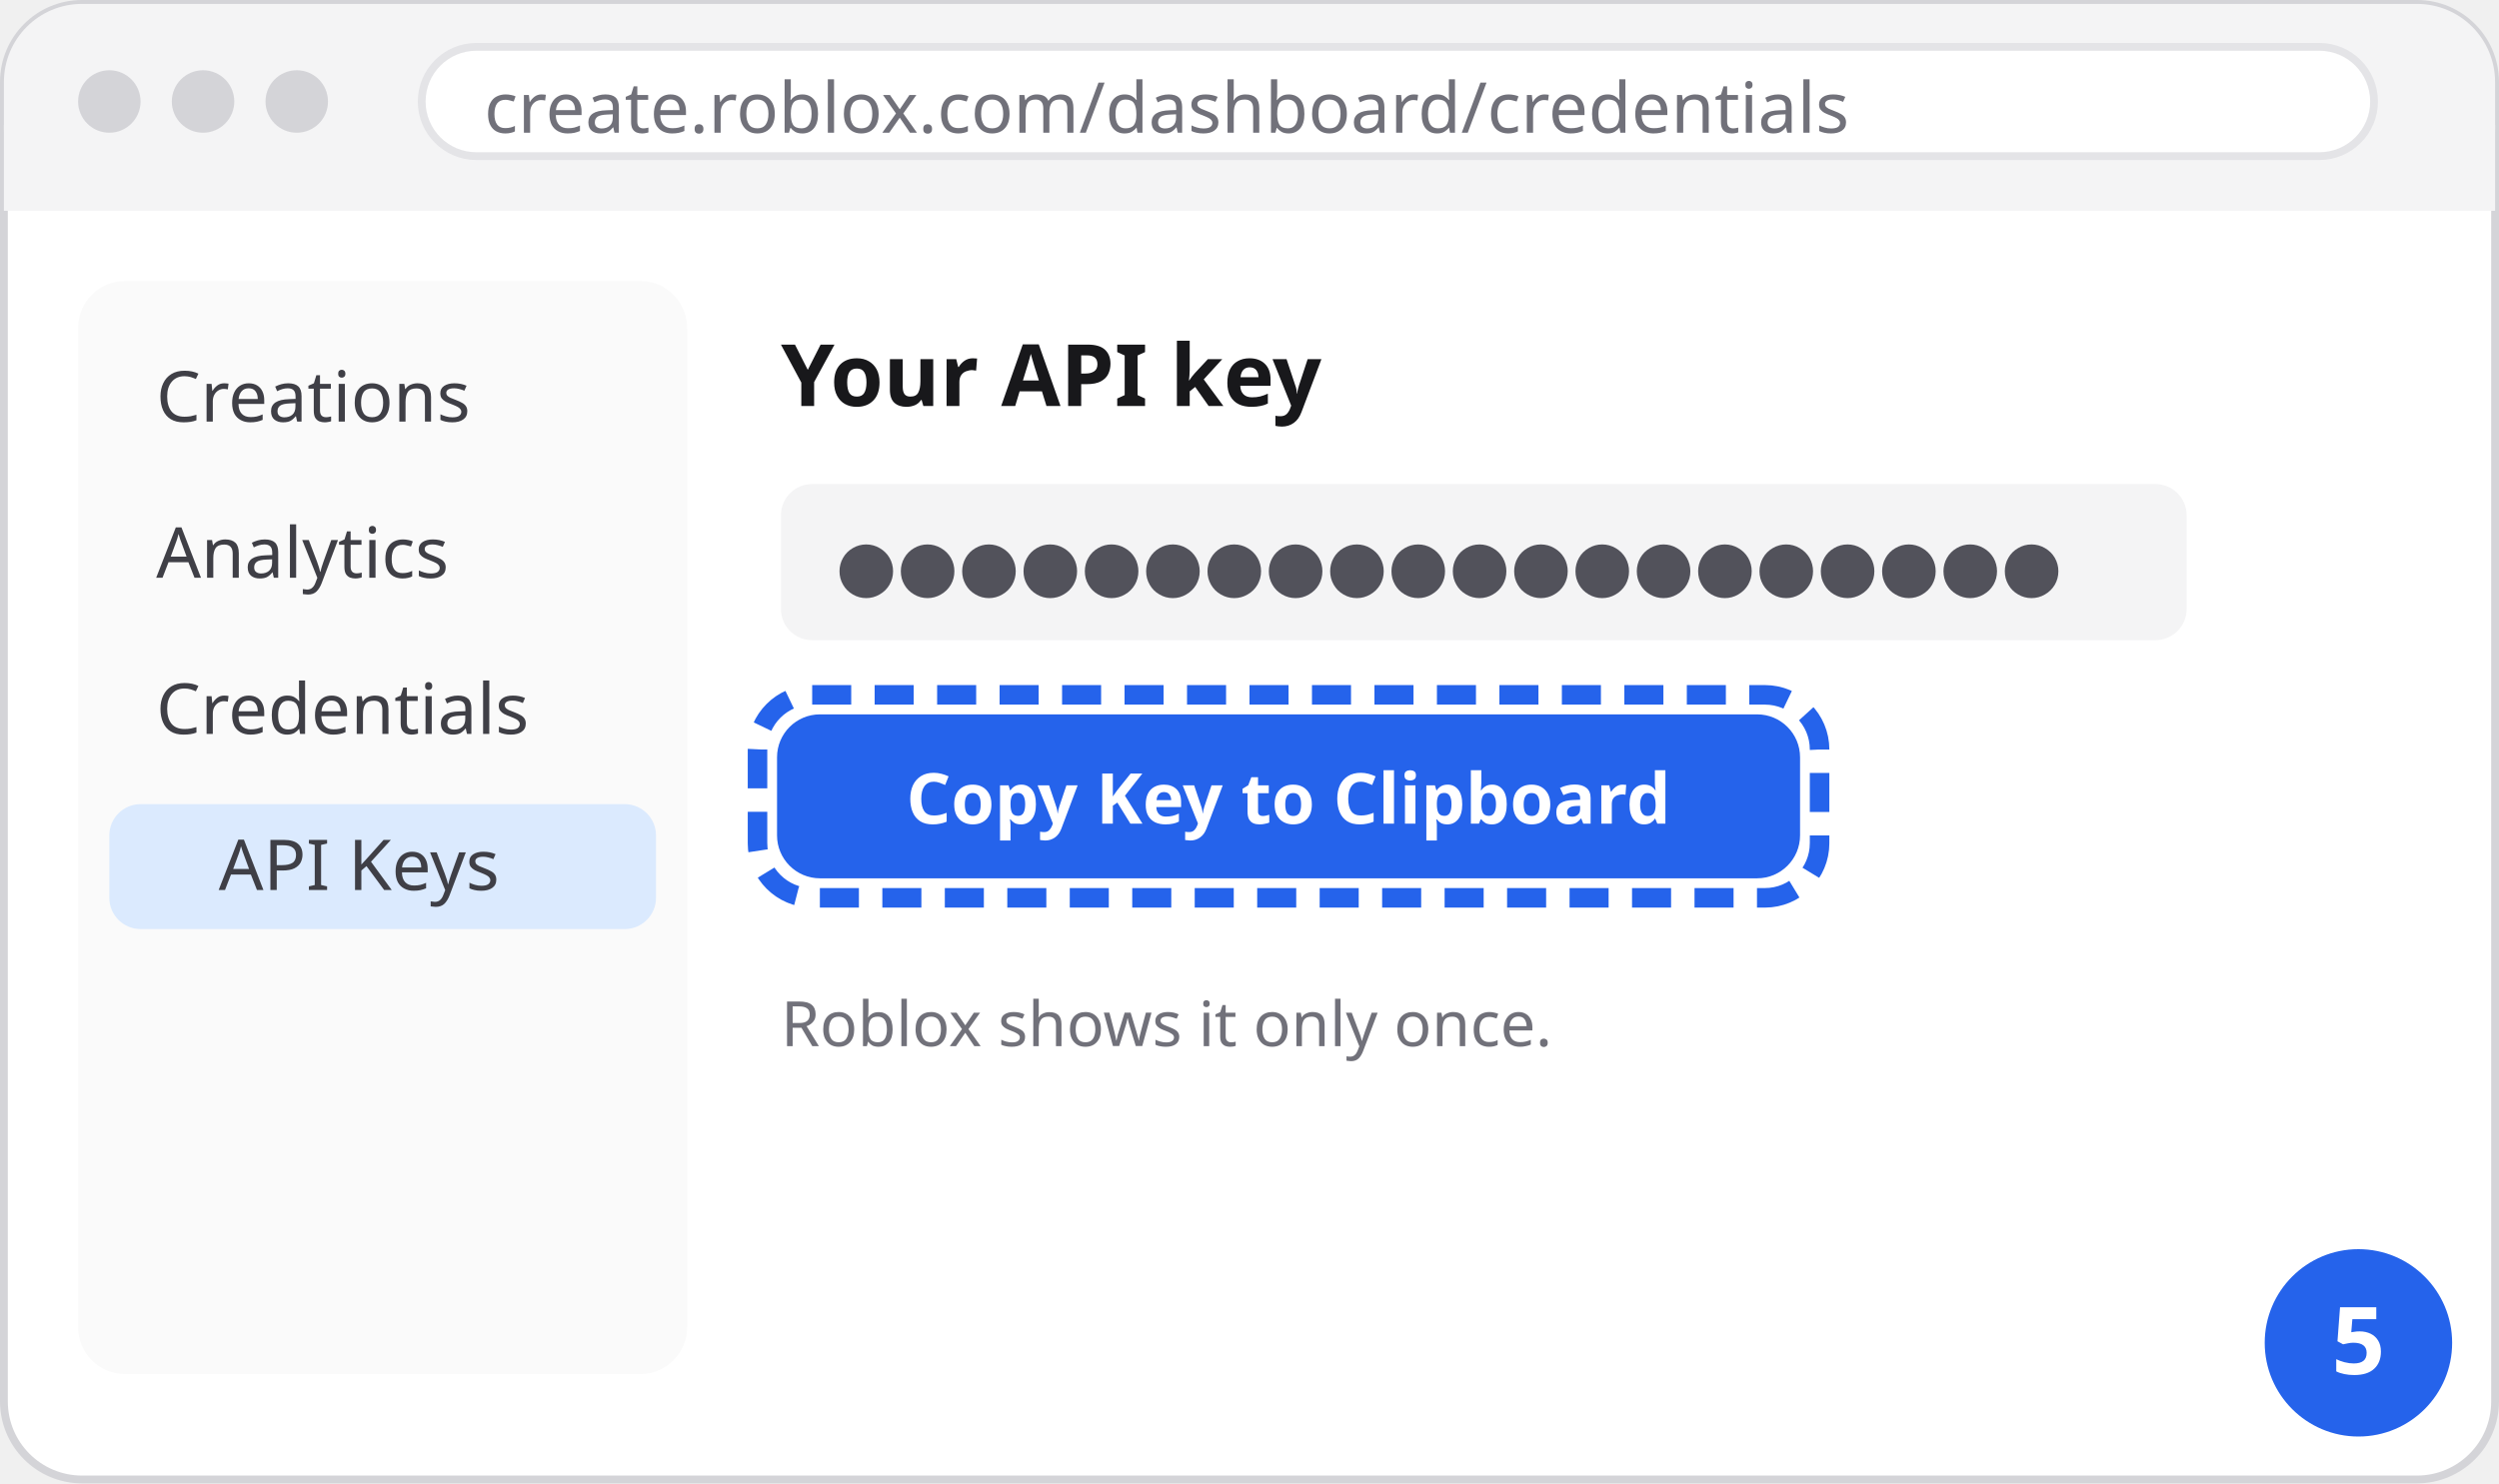
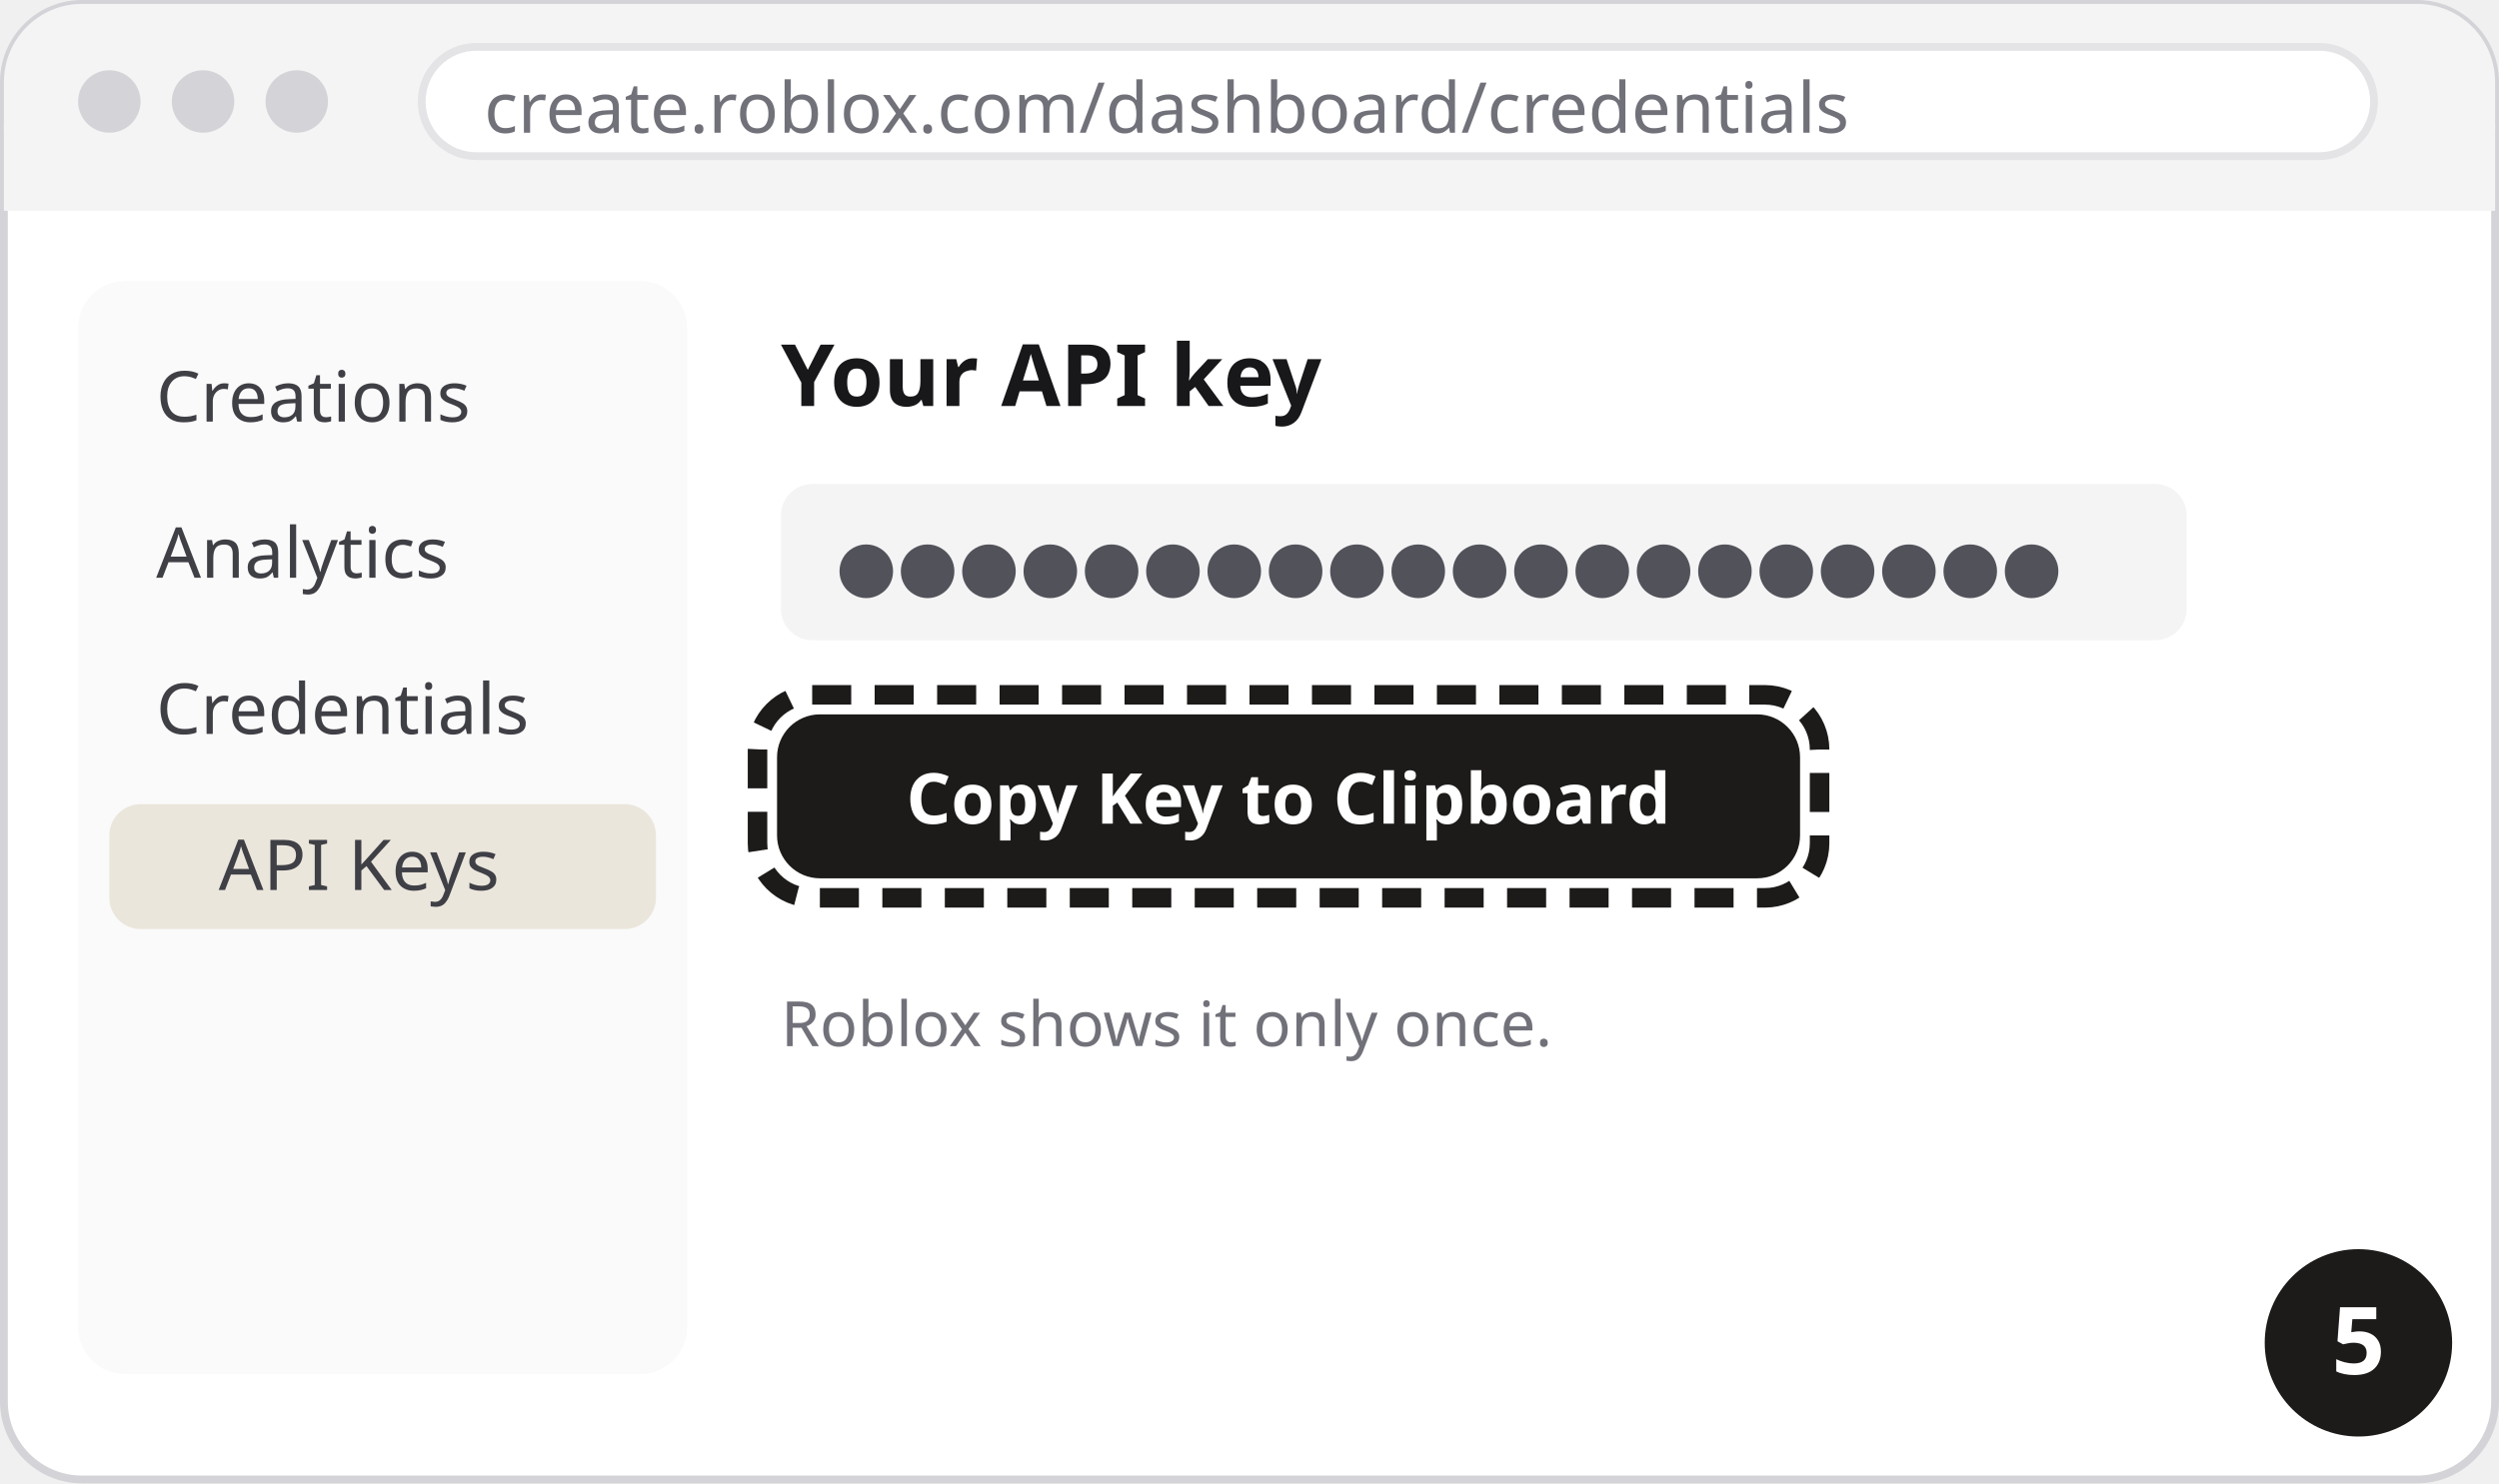
<svg xmlns="http://www.w3.org/2000/svg" viewBox="0 0 320 190" width="320" height="190" font-family="Segoe UI, system-ui, sans-serif">
  <rect x="0.5" y="0.5" width="319" height="189" rx="10" fill="#ffffff" stroke="#d4d4d8" />
  <rect x="0.5" y="0.5" width="319" height="26" rx="10" fill="#f4f4f5" />
  <rect x="0.5" y="16" width="319" height="11" fill="#f4f4f5" />
  <circle cx="14" cy="13" r="4" fill="#d4d4d8" />
  <circle cx="26" cy="13" r="4" fill="#d4d4d8" />
  <circle cx="38" cy="13" r="4" fill="#d4d4d8" />
  <rect x="54" y="6" width="250" height="14" rx="7" fill="#ffffff" stroke="#e4e4e7" />
  <text x="62" y="17" font-size="9" fill="#71717a">create.roblox.com/dashboard/credentials</text>
  <rect x="10" y="36" width="78" height="140" rx="6" fill="#fafafa" />
  <text x="20" y="54" font-size="9" fill="#3f3f46">Creations</text>
  <text x="20" y="74" font-size="9" fill="#3f3f46">Analytics</text>
  <text x="20" y="94" font-size="9" fill="#3f3f46">Credentials</text>
-   <rect x="14" y="103" width="70" height="16" rx="4" fill="#dbeafe" />
+   <rect x="14" y="103" width="70" height="16" rx="4" fill="#ebe6dc" />
  <text x="28" y="114" font-size="9" fill="#3f3f46">API Keys</text>
  <text x="100" y="52" font-size="11" font-weight="700" fill="#18181b">Your API key</text>
  <rect x="100" y="62" width="180" height="20" rx="4" fill="#f4f4f5" />
  <text x="107" y="75.5" font-size="9" fill="#52525b">●●●●●●●●●●●●●●●●●●●●</text>
-   <rect x="100" y="92" width="130" height="20" rx="5" fill="#2563eb" stroke="#2563eb" />
+   <rect x="100" y="92" width="130" height="20" rx="5" fill="#1c1b19" stroke="#1c1b19" />
  <text x="165.0" y="105.5" font-size="9" font-weight="600" fill="#fff" text-anchor="middle">Copy Key to Clipboard</text>
-   <rect x="97" y="89" width="136" height="26" rx="7" fill="none" stroke="#2563eb" stroke-width="2.5" stroke-dasharray="5 3" />
+   <rect x="97" y="89" width="136" height="26" rx="7" fill="none" stroke="#1c1b19" stroke-width="2.5" stroke-dasharray="5 3" />
  <text x="100" y="134" font-size="8" fill="#71717a">Roblox shows it only once.</text>
-   <circle cx="302" cy="172" r="12" fill="#2563eb" />
+   <circle cx="302" cy="172" r="12" fill="#1c1b19" />
  <text x="302" y="176" font-size="12" font-weight="700" fill="#fff" text-anchor="middle">5</text>
</svg>
